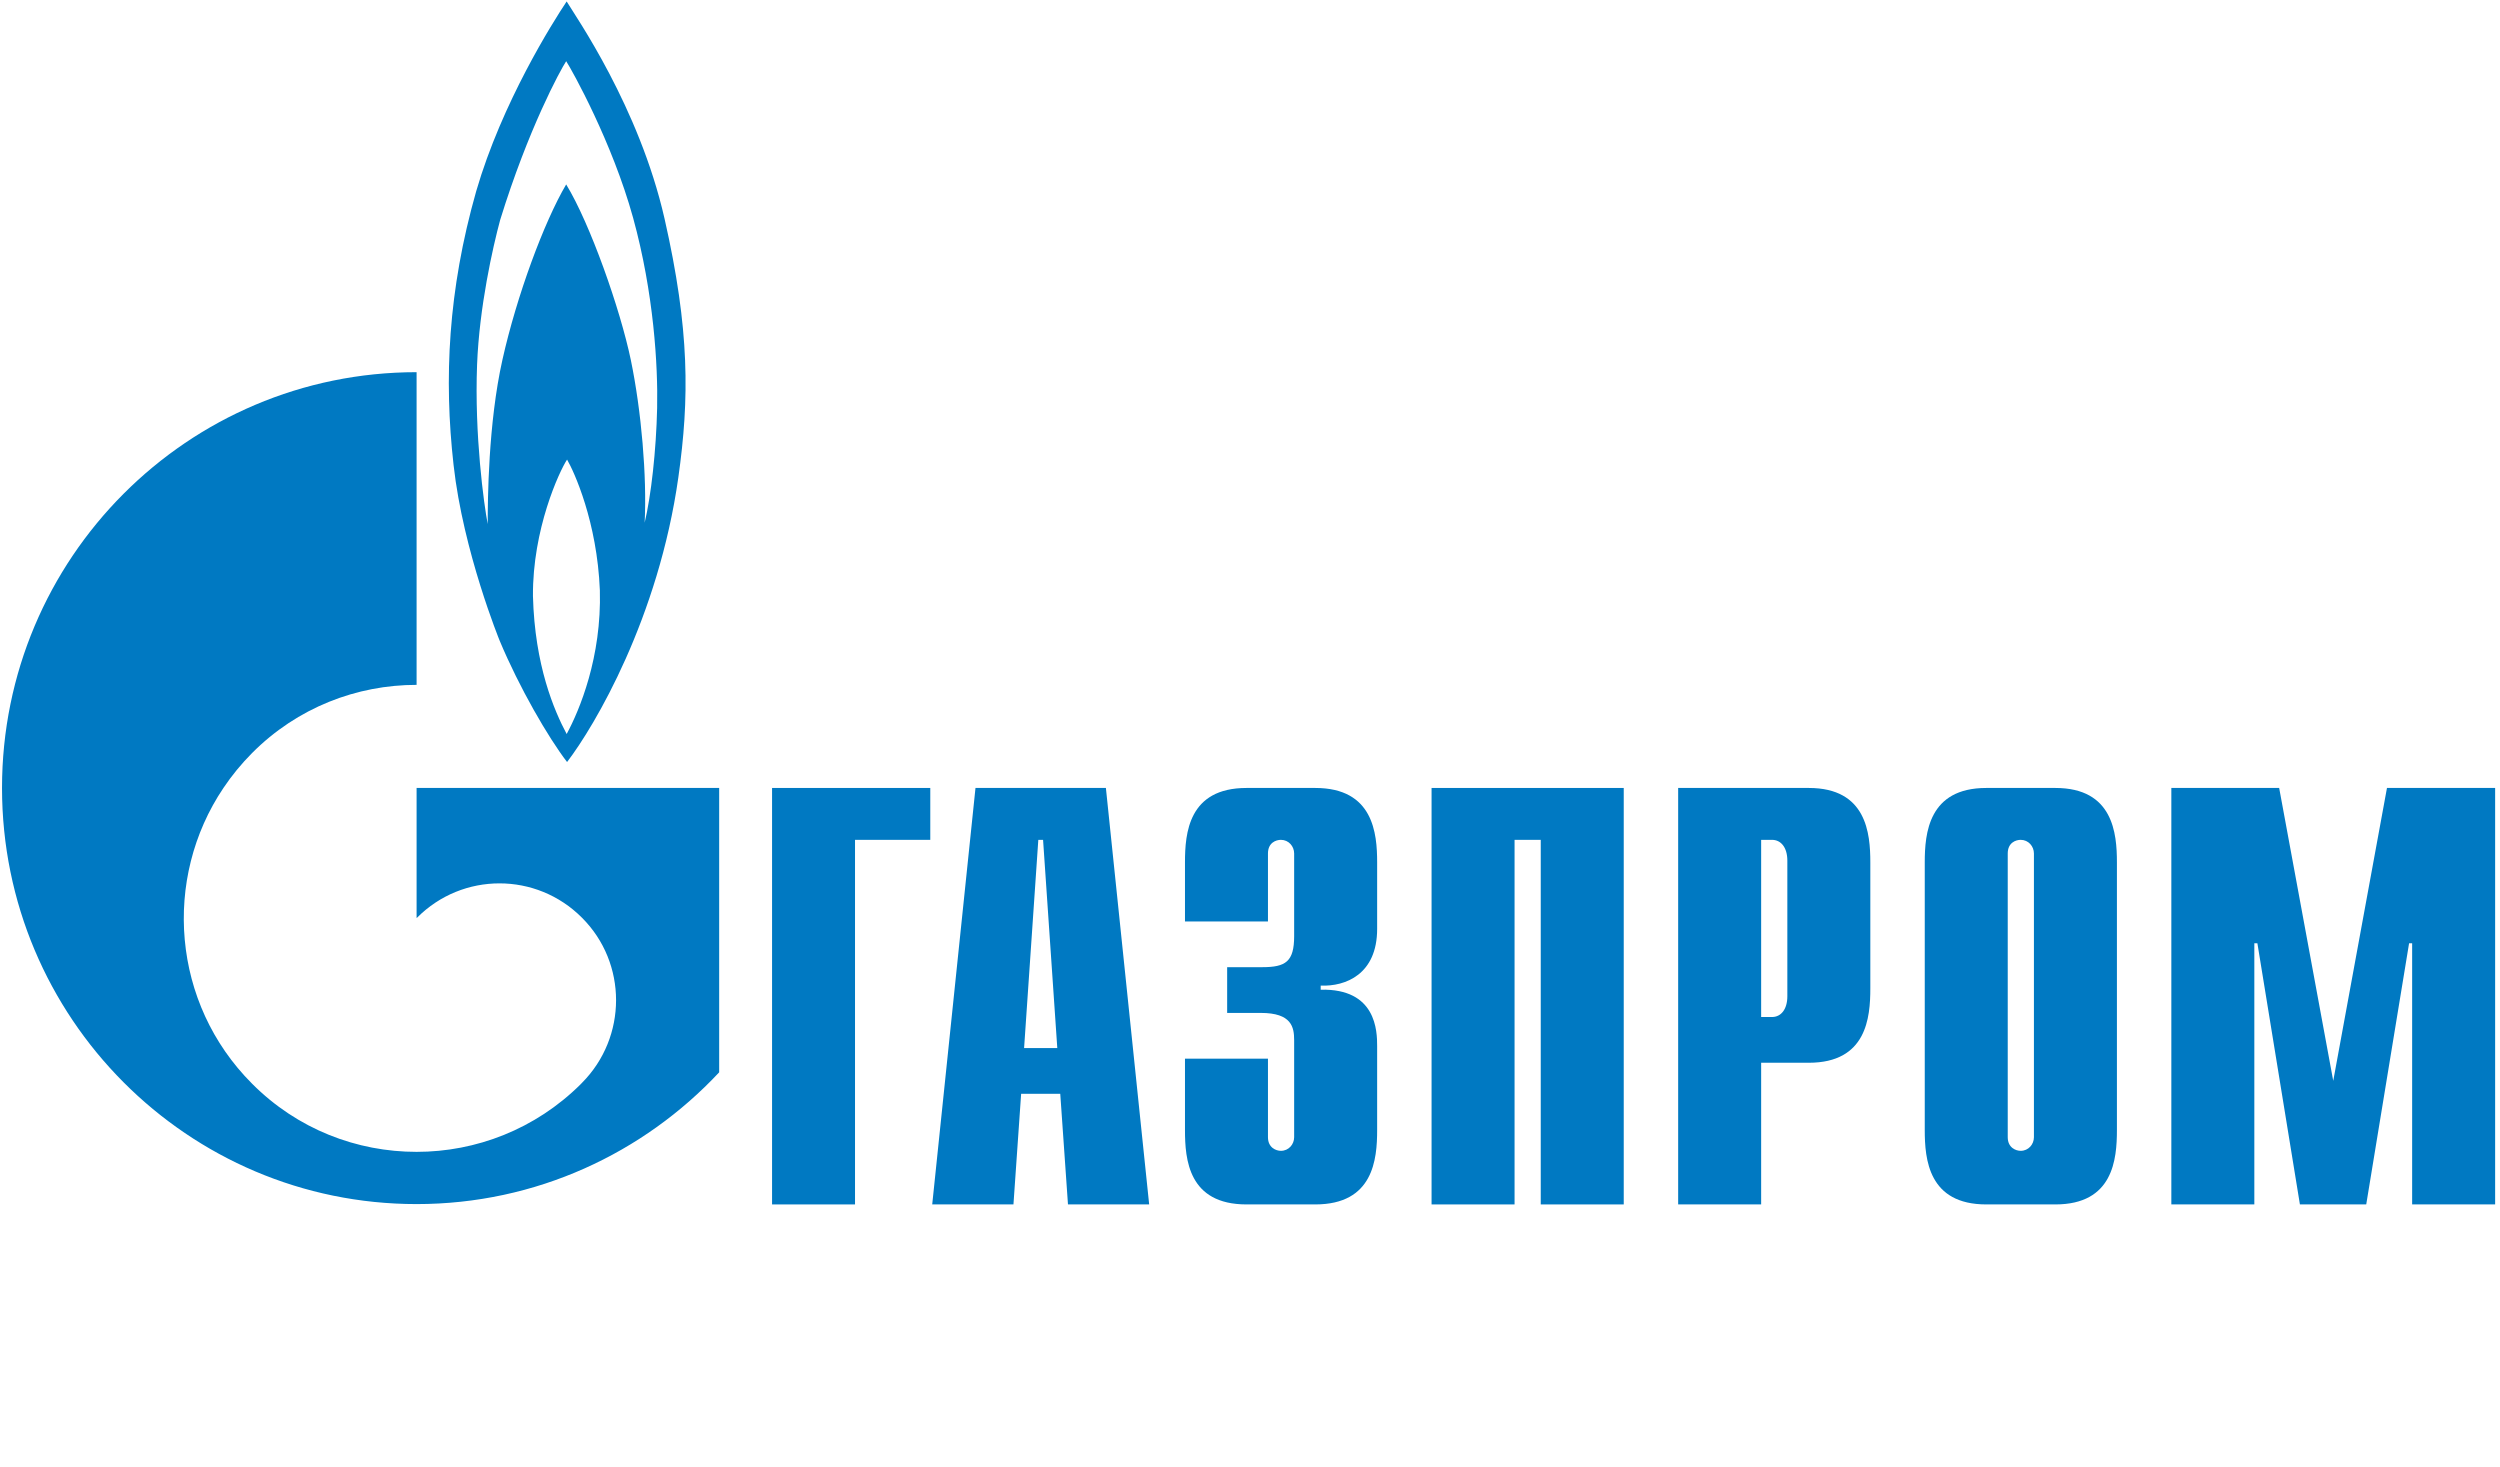
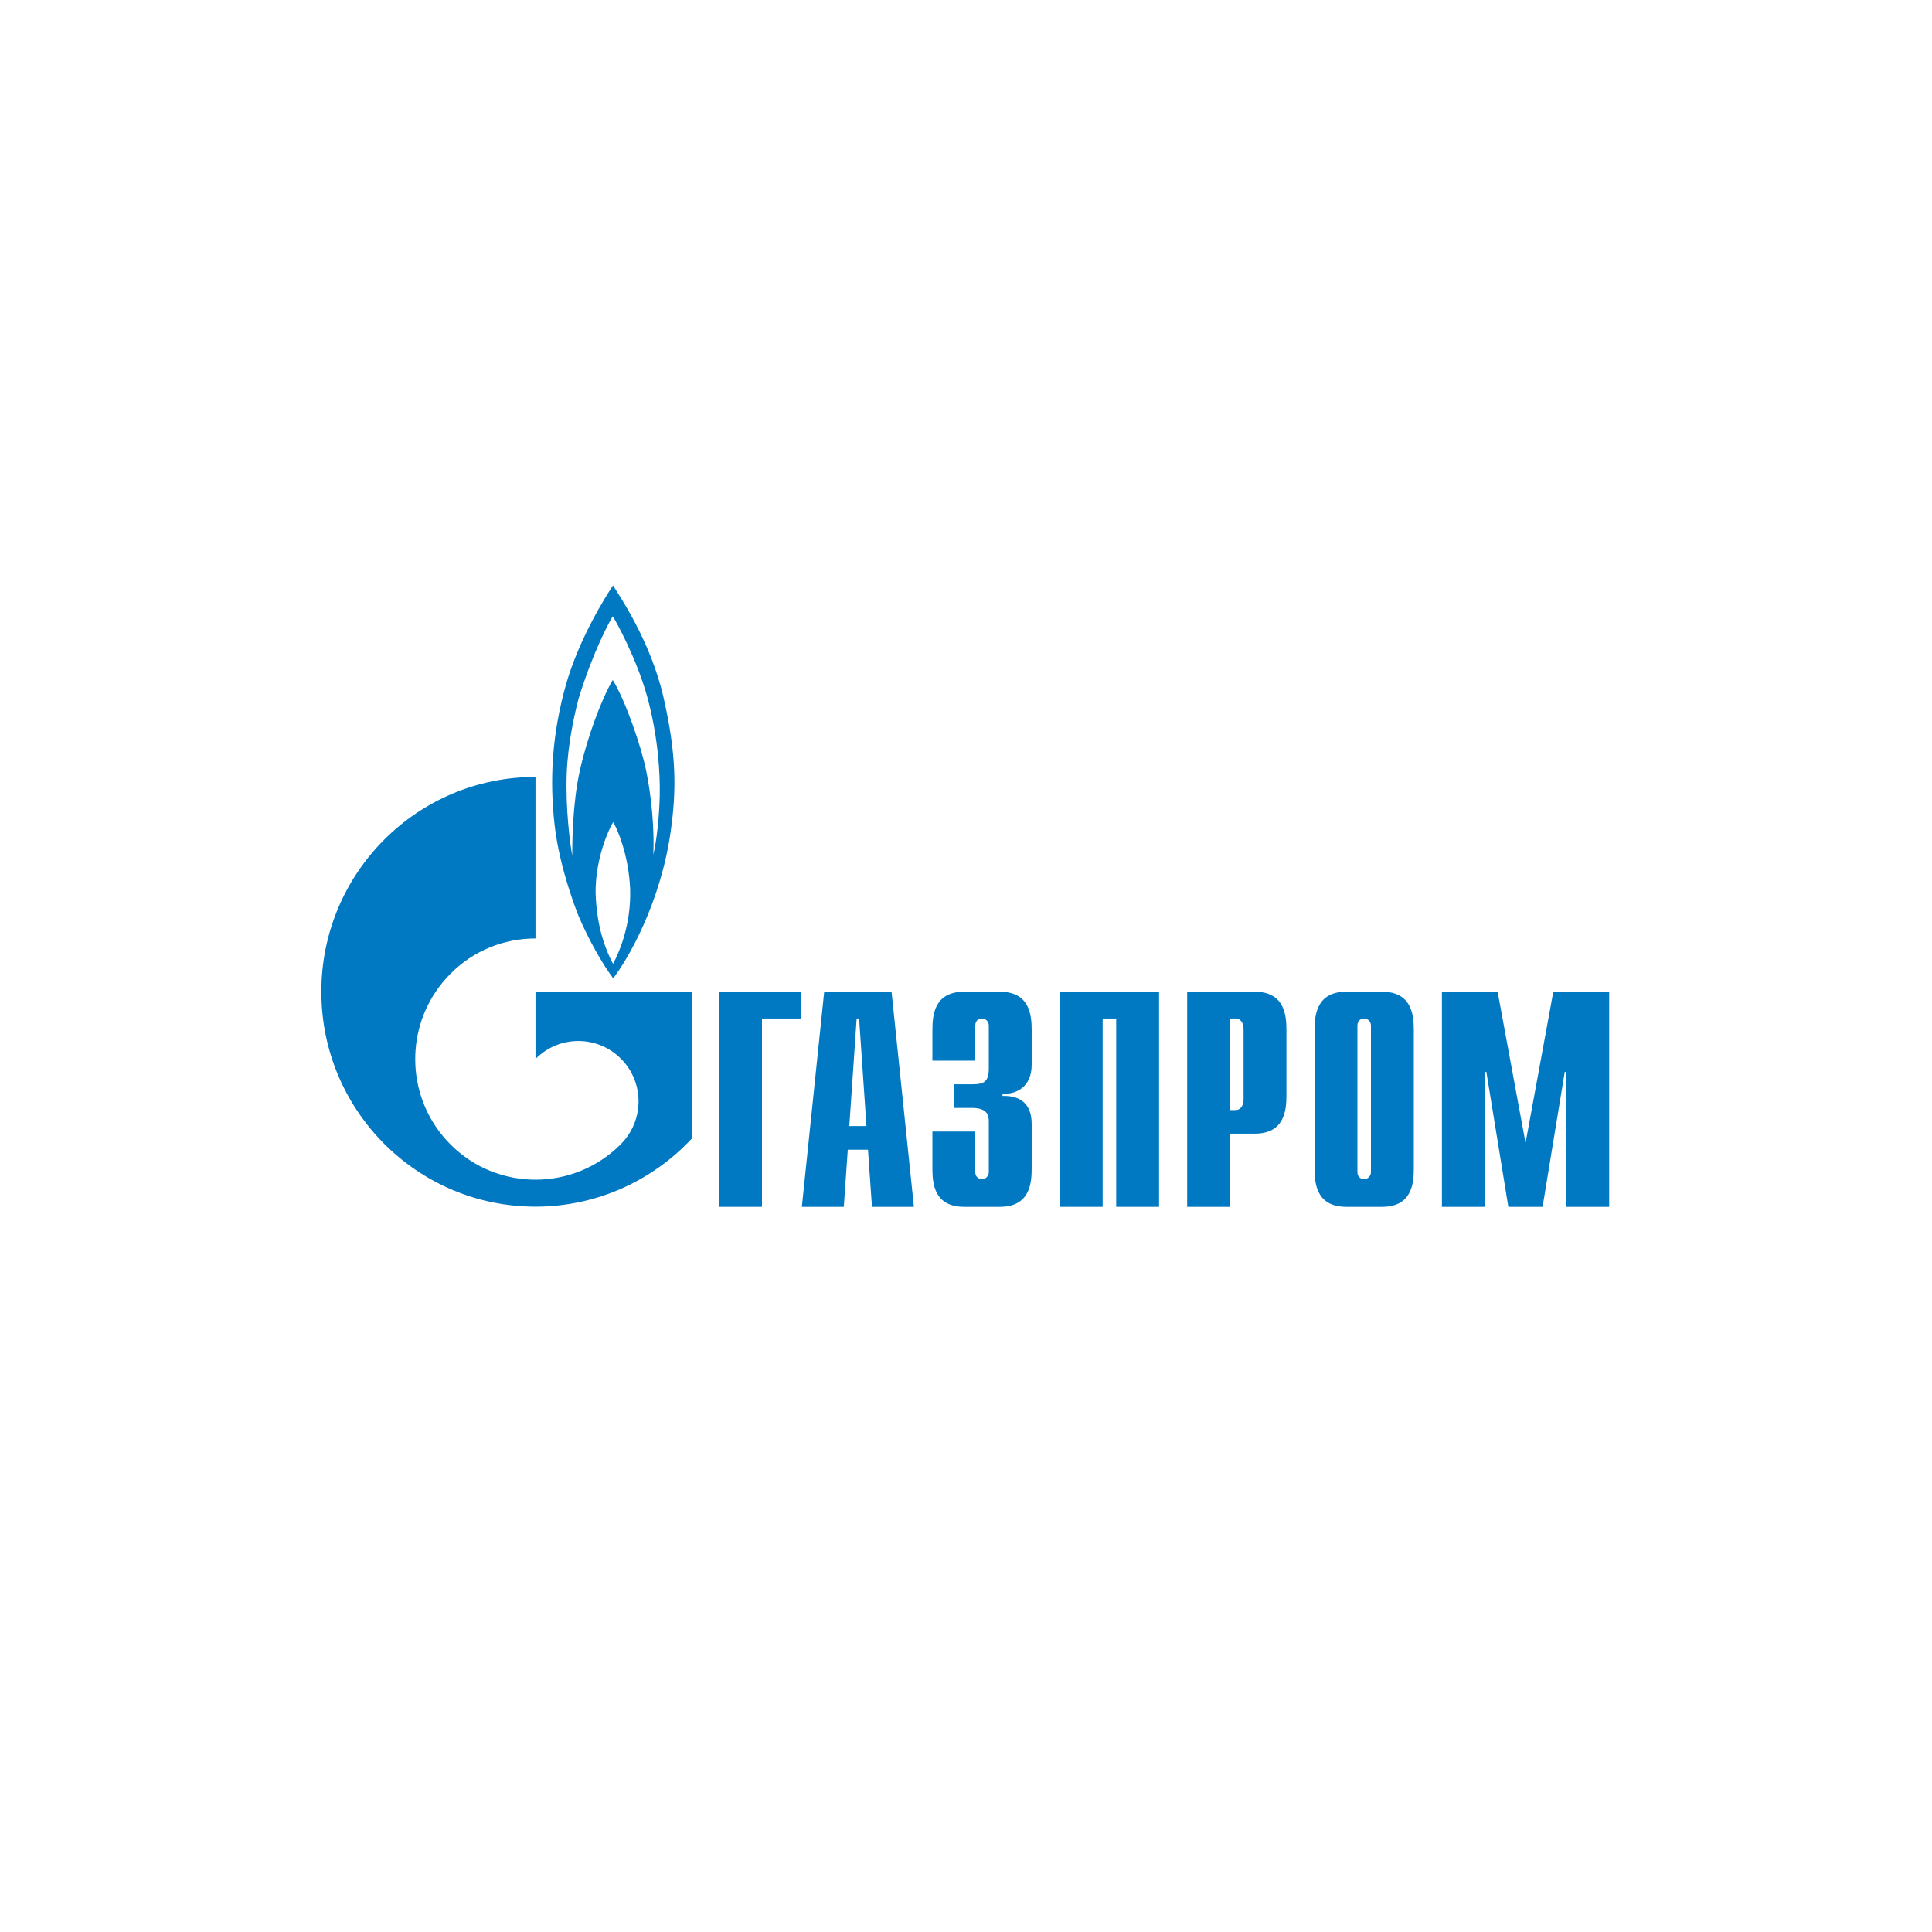
- <svg xmlns="http://www.w3.org/2000/svg" width="254" height="149" viewBox="0 0 254 149" fill="none">
-   <path d="M78.442 80.057H94.517V85.328H86.87V122.37H78.442V80.057Z" fill="#0079C2" />
-   <path d="M104.048 106.485L105.493 85.328H105.976L107.421 106.485H104.048ZM94.714 122.37H102.967L103.748 111.132H107.722L108.506 122.37H116.755L112.359 80.057H99.11L94.714 122.37Z" fill="#0079C2" />
-   <path d="M128.825 107.56V115.537C128.825 116.612 129.655 116.924 130.139 116.924C130.933 116.924 131.486 116.266 131.486 115.537V105.687C131.486 104.369 131.244 102.913 128.1 102.913H124.679V98.265H128.238C130.622 98.265 131.486 97.71 131.486 95.109V86.716C131.486 85.987 130.933 85.328 130.139 85.328C129.655 85.328 128.825 85.606 128.825 86.716V93.618H120.394V87.618C120.394 84.669 120.739 80.057 126.648 80.057H133.629C139.538 80.057 139.918 84.669 139.918 87.618V94.381C139.918 98.993 136.704 100.242 134.182 100.138V100.554C139.849 100.415 139.918 104.785 139.918 106.277V114.809C139.918 117.792 139.538 122.37 133.629 122.37H126.648C120.739 122.37 120.394 117.792 120.394 114.809V107.56H128.825Z" fill="#0079C2" />
-   <path d="M145.447 80.057H164.972V122.37H156.54V85.328H153.879V122.37H145.447V80.057Z" fill="#0079C2" />
-   <path d="M178.933 103.329V85.328H180.039C180.937 85.328 181.594 86.091 181.594 87.444V101.213C181.594 102.566 180.937 103.329 180.039 103.329H178.933ZM170.501 122.37H178.933V107.976H183.771C189.645 107.976 190.025 103.398 190.025 100.415V87.618C190.025 84.669 189.645 80.057 183.771 80.057H170.501V122.37Z" fill="#0079C2" />
-   <path d="M206.647 115.537C206.647 116.266 206.094 116.924 205.3 116.924C204.816 116.924 203.986 116.612 203.986 115.537V86.716C203.986 85.606 204.816 85.328 205.3 85.328C206.094 85.328 206.647 85.987 206.647 86.716V115.537ZM195.555 114.809C195.555 117.792 195.935 122.37 201.809 122.37H208.824C214.699 122.37 215.079 117.792 215.079 114.809V87.618C215.079 84.669 214.699 80.057 208.824 80.057H201.809C195.935 80.057 195.555 84.669 195.555 87.618V114.809Z" fill="#0079C2" />
-   <path d="M242.517 80.057H253.506V122.37H245.074V95.837H244.763L240.409 122.37H233.671L229.351 95.837H229.04V122.37H220.608V80.057H231.563L237.057 109.814L242.517 80.057Z" fill="#0079C2" />
-   <path d="M67.515 22.206C64.933 10.864 58.464 1.639 57.573 0.147C56.163 2.263 51.004 10.414 48.381 19.431C45.516 29.524 45.094 38.472 46.083 47.247C47.064 56.056 50.772 65.108 50.772 65.108C52.742 69.825 55.693 74.924 57.614 77.421C60.431 73.744 66.903 62.785 68.921 48.495C70.044 40.518 70.093 33.547 67.515 22.206ZM57.573 74.577C56.304 72.184 54.335 67.64 54.148 60.565C54.1 53.767 56.819 47.906 57.614 46.692C58.323 47.906 60.666 53.004 60.946 59.975C61.136 66.773 58.883 72.149 57.573 74.577ZM66.765 41.455C66.668 45.79 66.153 50.368 65.497 53.108C65.732 48.391 65.168 41.767 64.09 36.564C63.012 31.397 59.961 22.726 57.524 18.737C55.275 22.552 52.503 30.044 51.052 36.53C49.594 43.015 49.552 50.888 49.552 53.247C49.165 51.27 48.197 44.16 48.471 37.05C48.699 31.189 50.067 25.119 50.817 22.345C53.678 13.084 56.916 7.153 57.524 6.217C58.133 7.153 62.21 14.471 64.325 22.136C66.43 29.801 66.855 37.154 66.765 41.455Z" fill="#0079C2" />
-   <path d="M42.326 80.057V93.271C42.344 93.271 42.357 93.236 42.375 93.236C46.998 88.589 54.497 88.589 59.124 93.236C63.748 97.849 63.748 105.375 59.124 110.023C59.104 110.057 59.083 110.057 59.062 110.092C59.038 110.092 59.014 110.127 58.993 110.161C54.38 114.739 48.353 117.029 42.326 117.029C36.272 117.029 30.218 114.739 25.601 110.092C17.459 101.941 16.495 89.282 22.701 80.057C23.538 78.808 24.502 77.629 25.601 76.519C30.218 71.871 36.272 69.582 42.326 69.582V37.813C19.063 37.813 0.205 56.715 0.205 80.057C0.205 103.398 19.063 122.335 42.326 122.335C54.456 122.335 65.383 117.167 73.068 108.947V80.057H42.326Z" fill="#0079C2" />
+ <svg xmlns="http://www.w3.org/2000/svg" width="380" height="380" viewBox="0 0 380 380" fill="none">
+   <path d="M141.441 195.057H157.517V200.328H149.87V237.37H141.441V195.057Z" fill="#0079C2" />
+   <path d="M167.048 221.485L168.493 200.328H168.976L170.421 221.485H167.048ZM157.714 237.37H165.967L166.748 226.132H170.722L171.506 237.37H179.755L175.359 195.057H162.11L157.714 237.37Z" fill="#0079C2" />
+   <path d="M191.825 222.56V230.537C191.825 231.612 192.655 231.924 193.139 231.924C193.933 231.924 194.486 231.266 194.486 230.537V220.687C194.486 219.369 194.244 217.913 191.1 217.913H187.679V213.265H191.238C193.622 213.265 194.486 212.71 194.486 210.109V201.716C194.486 200.987 193.933 200.328 193.139 200.328C192.655 200.328 191.825 200.606 191.825 201.716V208.618H183.394V202.618C183.394 199.67 183.739 195.057 189.648 195.057H196.629C202.538 195.057 202.918 199.67 202.918 202.618V209.381C202.918 213.993 199.704 215.242 197.182 215.138V215.554C202.849 215.415 202.918 219.785 202.918 221.277V229.809C202.918 232.792 202.538 237.37 196.629 237.37H189.648C183.739 237.37 183.394 232.792 183.394 229.809V222.56H191.825Z" fill="#0079C2" />
+   <path d="M208.447 195.057H227.972V237.37H219.54V200.328H216.879V237.37H208.447V195.057Z" fill="#0079C2" />
+   <path d="M241.933 218.329V200.328H243.039C243.937 200.328 244.594 201.091 244.594 202.444V216.213C244.594 217.566 243.937 218.329 243.039 218.329H241.933ZM233.501 237.37H241.933V222.976H246.771C252.645 222.976 253.025 218.398 253.025 215.415V202.618C253.025 199.67 252.645 195.057 246.771 195.057H233.501V237.37Z" fill="#0079C2" />
+   <path d="M269.647 230.537C269.647 231.266 269.094 231.924 268.3 231.924C267.816 231.924 266.986 231.612 266.986 230.537V201.716C266.986 200.606 267.816 200.328 268.3 200.328C269.094 200.328 269.647 200.987 269.647 201.716V230.537ZM258.555 229.809C258.555 232.792 258.935 237.37 264.809 237.37H271.824C277.699 237.37 278.079 232.792 278.079 229.809V202.618C278.079 199.67 277.699 195.057 271.824 195.057H264.809C258.935 195.057 258.555 199.67 258.555 202.618V229.809Z" fill="#0079C2" />
+   <path d="M305.517 195.057H316.506V237.37H308.074V210.837H307.763L303.409 237.37H296.671L292.351 210.837H292.04V237.37H283.608V195.057H294.563L300.057 224.814L305.517 195.057Z" fill="#0079C2" />
+   <path d="M130.515 137.206C127.933 125.864 121.464 116.639 120.573 115.147C119.163 117.263 114.003 125.414 111.381 134.431C108.516 144.524 108.094 153.472 109.083 162.247C110.064 171.056 113.772 180.108 113.772 180.108C115.742 184.825 118.693 189.924 120.614 192.421C123.431 188.744 129.903 177.785 131.921 163.495C133.044 155.518 133.093 148.547 130.515 137.206ZM120.573 189.577C119.304 187.184 117.335 182.64 117.148 175.565C117.1 168.767 119.819 162.906 120.614 161.692C121.323 162.906 123.666 168.004 123.945 174.975C124.136 181.773 121.882 187.149 120.573 189.577ZM129.765 156.455C129.668 160.79 129.153 165.368 128.497 168.108C128.732 163.391 128.168 156.767 127.09 151.564C126.012 146.397 122.961 137.726 120.524 133.737C118.275 137.553 115.503 145.044 114.052 151.53C112.594 158.015 112.552 165.888 112.552 168.247C112.165 166.27 111.197 159.16 111.47 152.05C111.699 146.189 113.067 140.119 113.817 137.344C116.678 128.084 119.916 122.153 120.524 121.217C121.133 122.153 125.21 129.471 127.325 137.136C129.43 144.801 129.855 152.154 129.765 156.455Z" fill="#0079C2" />
+   <path d="M105.326 195.057V208.271C105.344 208.271 105.357 208.236 105.375 208.236C109.998 203.589 117.497 203.589 122.124 208.236C126.748 212.849 126.748 220.375 122.124 225.023C122.104 225.057 122.083 225.057 122.062 225.092C122.038 225.092 122.014 225.127 121.993 225.161C117.38 229.739 111.353 232.029 105.326 232.029C99.272 232.029 93.218 229.739 88.601 225.092C80.459 216.941 79.495 204.282 85.701 195.057C86.538 193.808 87.502 192.629 88.601 191.519C93.218 186.871 99.272 184.582 105.326 184.582V152.813C82.063 152.813 63.205 171.715 63.205 195.057C63.205 218.398 82.063 237.335 105.326 237.335C117.456 237.335 128.383 232.167 136.068 223.947V195.057H105.326Z" fill="#0079C2" />
</svg>
